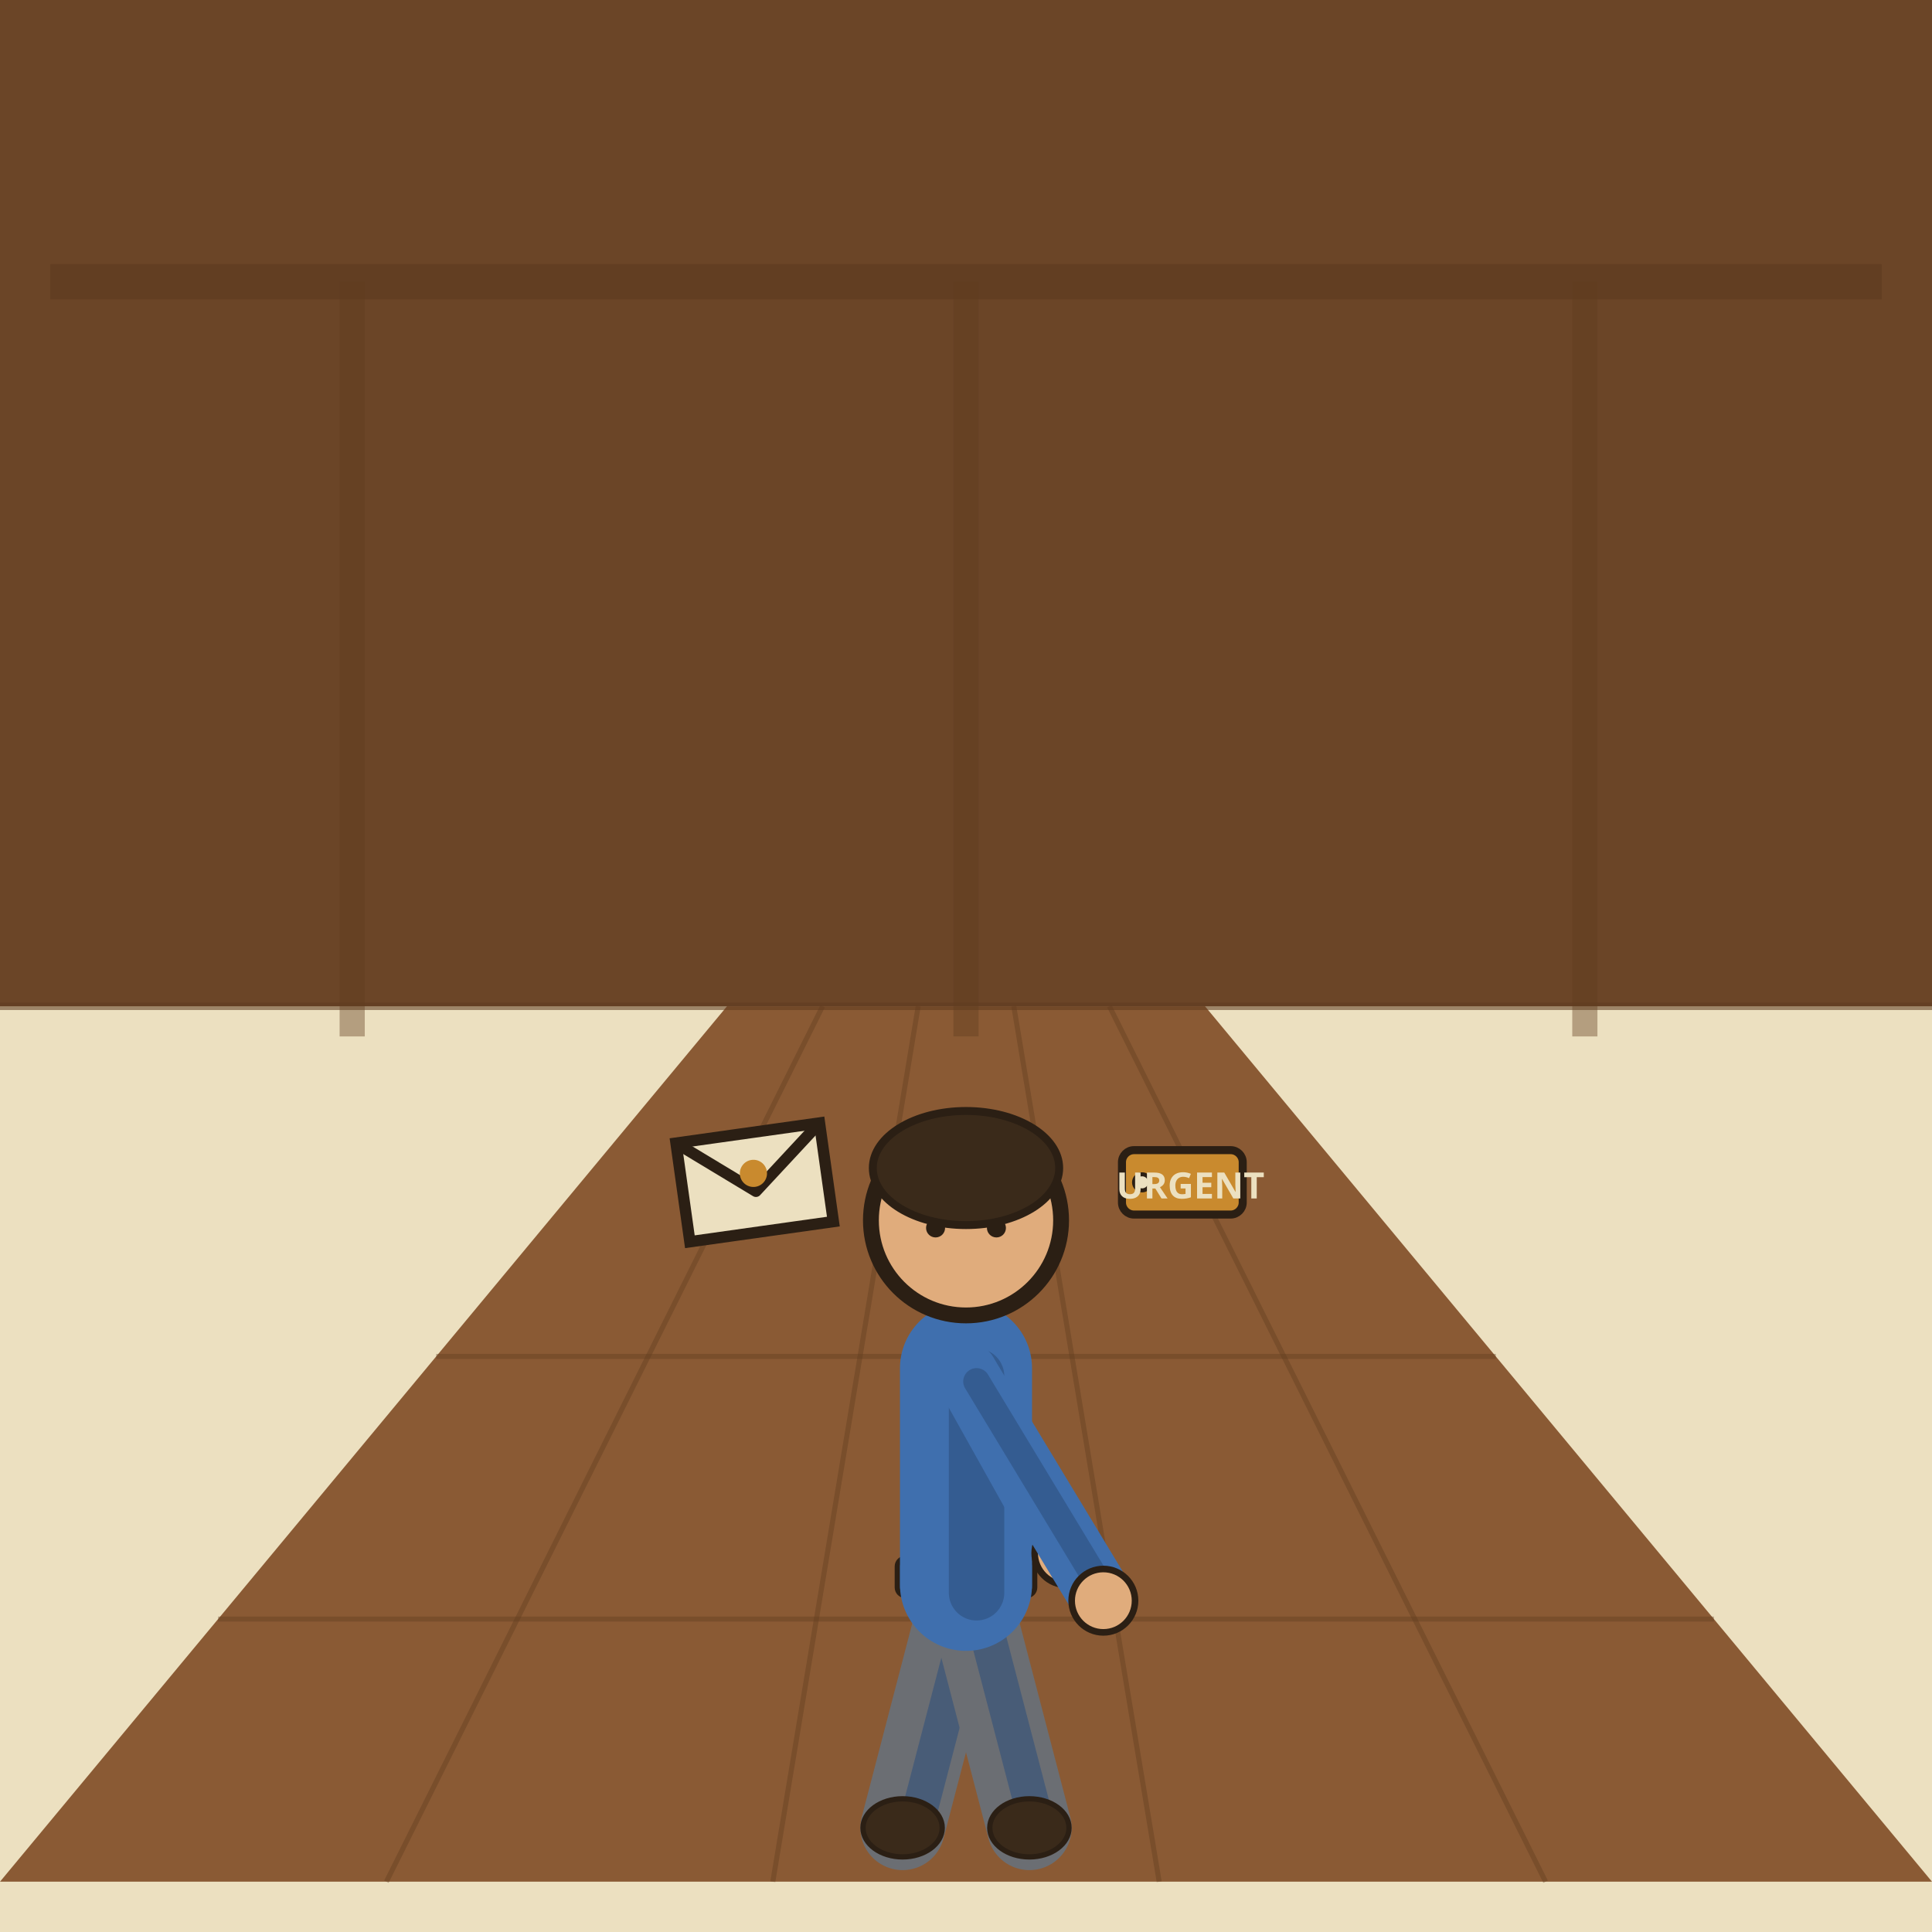
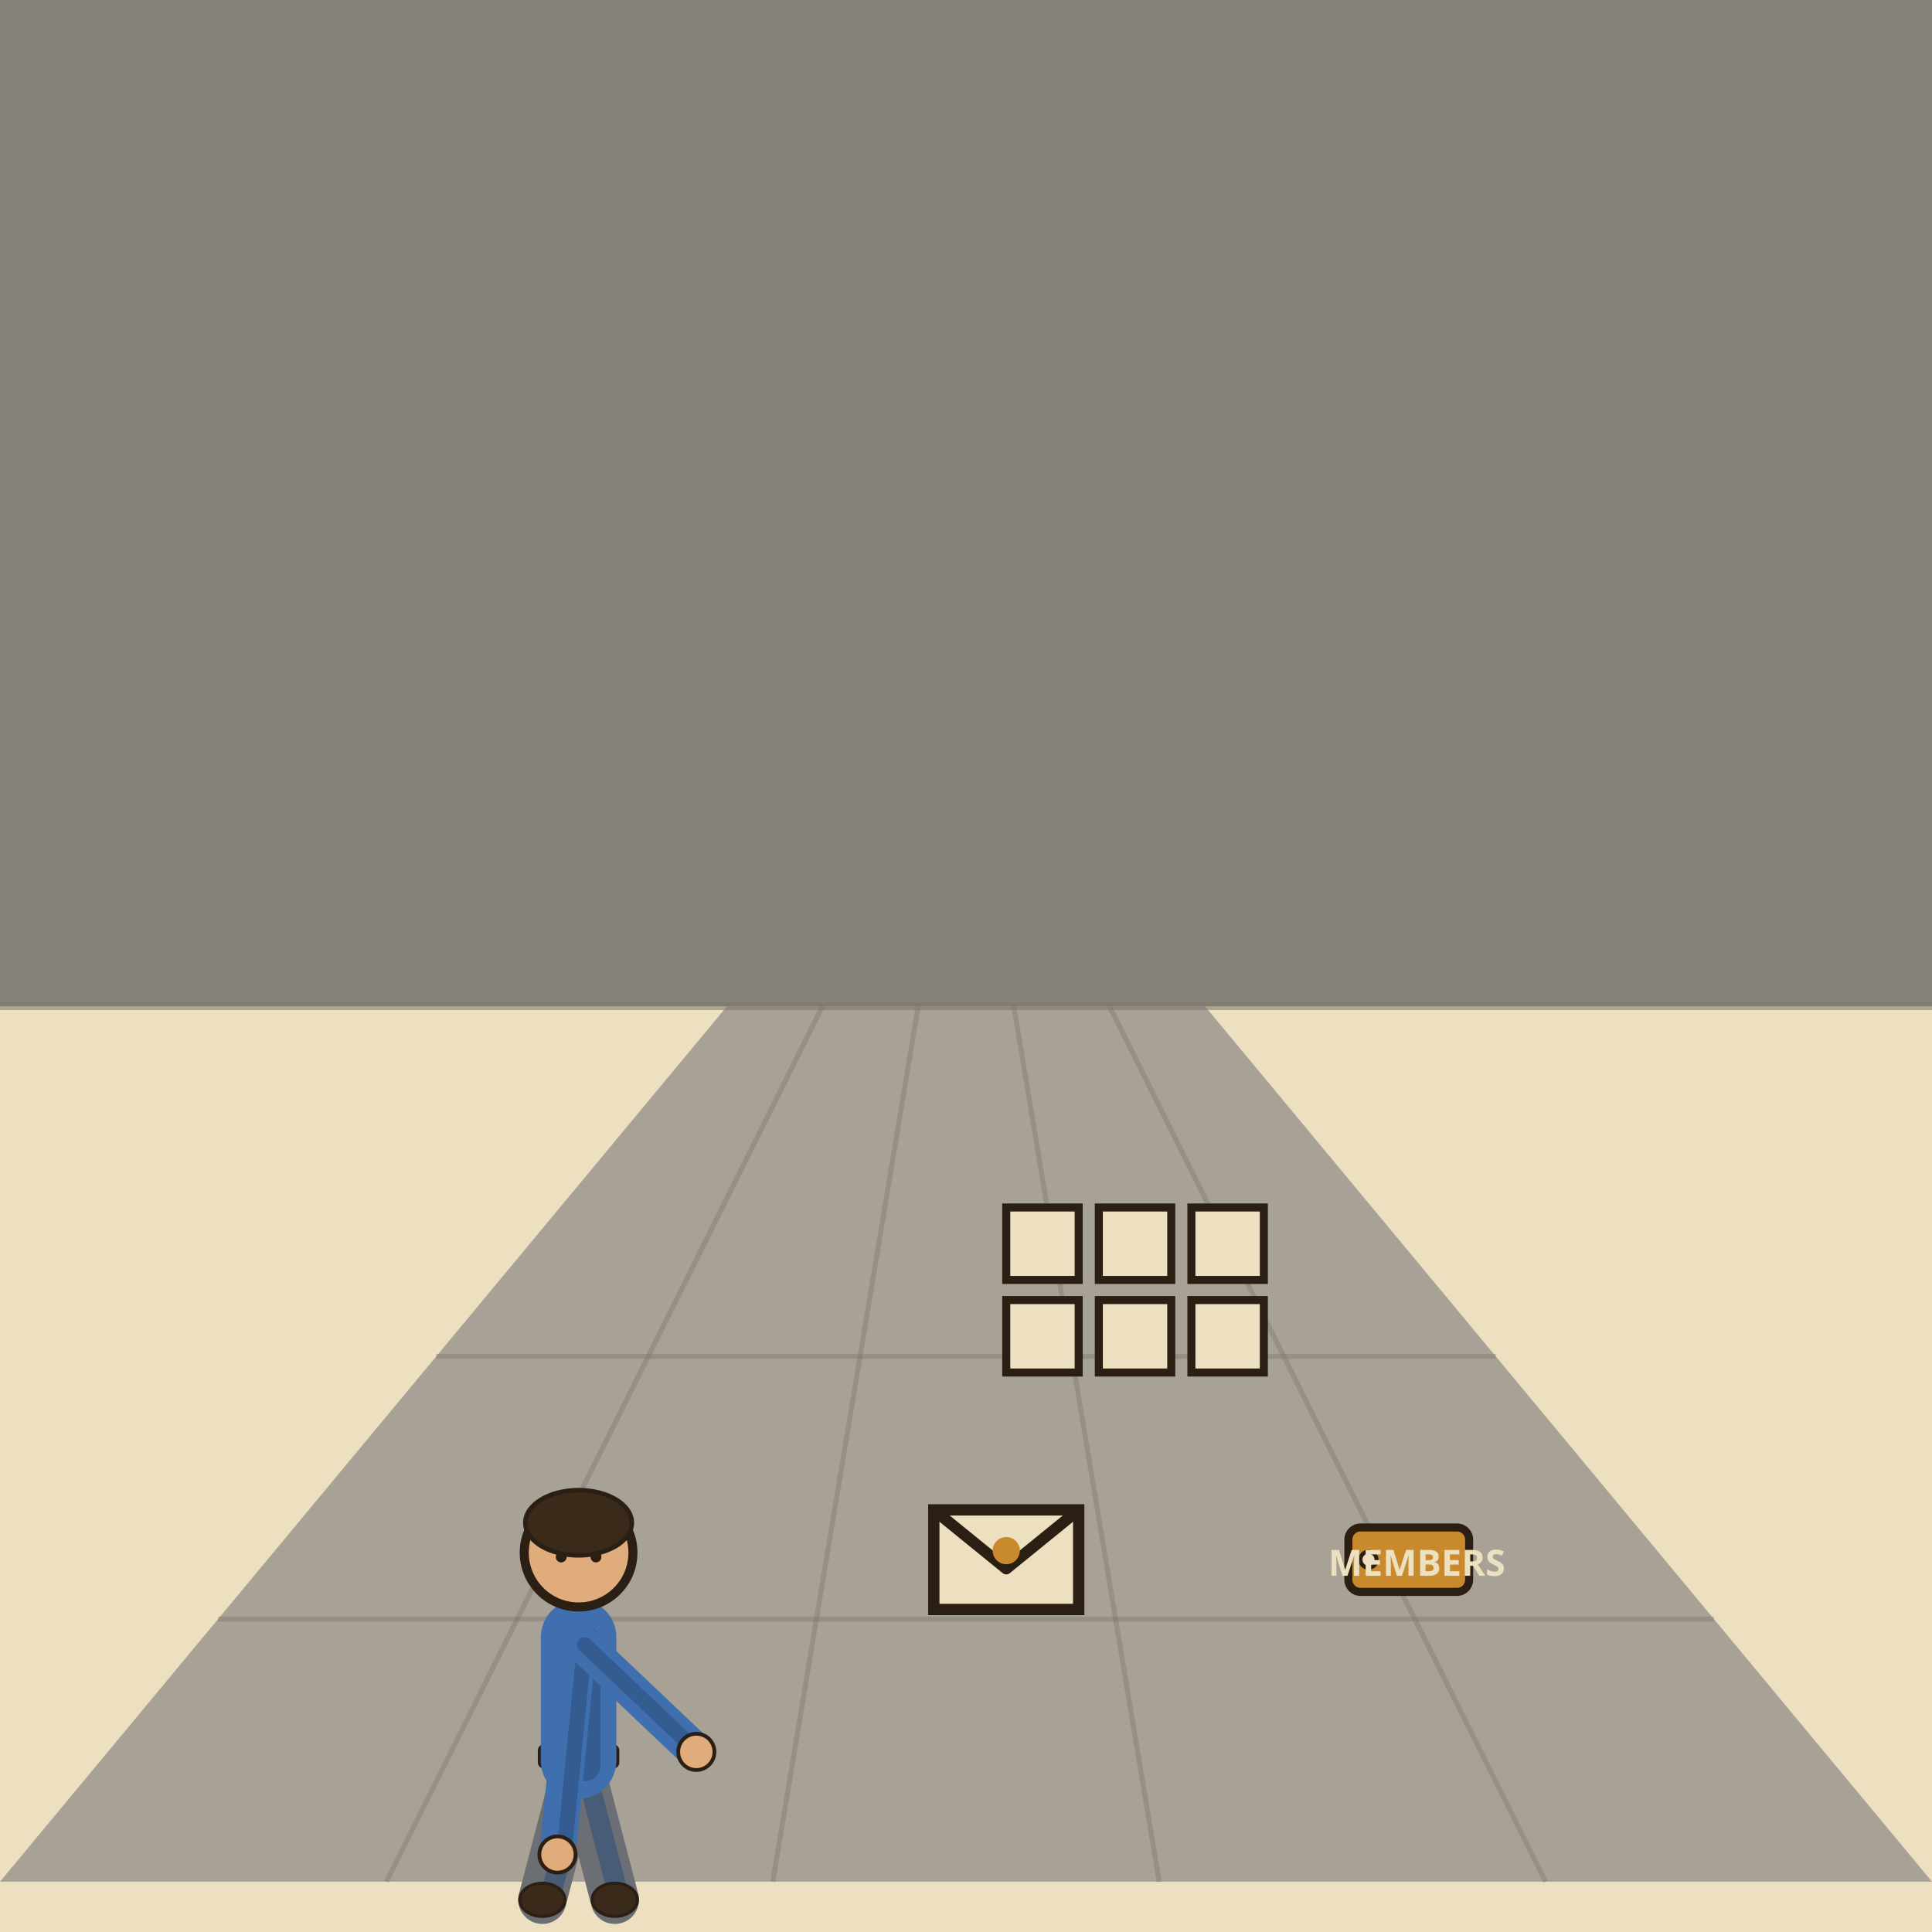
<svg xmlns="http://www.w3.org/2000/svg" viewBox="0 0 768 768">
  <rect x="0" y="0" width="768" height="768" fill="#ece0c0" />
-   <rect x="0" y="0" width="768" height="400" fill="#6b4527" />
-   <polygon points="289,400 479,400 768,748 0,748" fill="#8a5a34" />
-   <line x1="327.0" y1="400" x2="153.6" y2="748" stroke="#5e3b1f" stroke-width="2" opacity="0.4" />
-   <line x1="365.0" y1="400" x2="307.2" y2="748" stroke="#5e3b1f" stroke-width="2" opacity="0.4" />
-   <line x1="403.0" y1="400" x2="460.8" y2="748" stroke="#5e3b1f" stroke-width="2" opacity="0.4" />
-   <line x1="441.0" y1="400" x2="614.4" y2="748" stroke="#5e3b1f" stroke-width="2" opacity="0.4" />
-   <line x1="173.4" y1="539.2" x2="594.6" y2="539.2" stroke="#5e3b1f" stroke-width="2" opacity="0.4" />
-   <line x1="86.7" y1="643.6" x2="681.3" y2="643.6" stroke="#5e3b1f" stroke-width="2" opacity="0.4" />
-   <line x1="0" y1="400" x2="768" y2="400" stroke="#5e3b1f" stroke-width="3" opacity="0.55" />
-   <line x1="20" y1="112" x2="748" y2="112" stroke="#5e3b1f" stroke-width="14" opacity="0.7" />
-   <line x1="140" y1="112" x2="140" y2="412.0" stroke="#5e3b1f" stroke-width="10" opacity="0.4" />
-   <line x1="384" y1="112" x2="384" y2="412.0" stroke="#5e3b1f" stroke-width="10" opacity="0.4" />
-   <line x1="630" y1="112" x2="630" y2="412.0" stroke="#5e3b1f" stroke-width="10" opacity="0.4" />
-   <g transform="translate(384,630) scale(1.05,1.05) rotate(0)">
+   <rect x="0" y="0" width="768" height="400" fill="#87837a" />
+   <polygon points="289,400 479,400 768,748 0,748" fill="#a8a196" />
+   <line x1="327.0" y1="400" x2="153.6" y2="748" stroke="#7a7468" stroke-width="2" opacity="0.4" />
+   <line x1="365.0" y1="400" x2="307.2" y2="748" stroke="#7a7468" stroke-width="2" opacity="0.4" />
+   <line x1="403.0" y1="400" x2="460.8" y2="748" stroke="#7a7468" stroke-width="2" opacity="0.4" />
+   <line x1="441.0" y1="400" x2="614.4" y2="748" stroke="#7a7468" stroke-width="2" opacity="0.4" />
+   <line x1="173.4" y1="539.2" x2="594.6" y2="539.2" stroke="#7a7468" stroke-width="2" opacity="0.4" />
+   <line x1="86.7" y1="643.6" x2="681.3" y2="643.6" stroke="#7a7468" stroke-width="2" opacity="0.4" />
+   <line x1="0" y1="400" x2="768" y2="400" stroke="#7a7468" stroke-width="3" opacity="0.55" />
+   <path d="M 65.0,280 L 65.0,60 Q 65.0,-50.0 110,-50.0 Q 155.0,-50.0 155.0,60 L 155.0,280" fill="none" stroke="#87837a" stroke-width="10" opacity="0.7" />
+   <path d="M 613.0,280 L 613.0,60 Q 613.0,-50.0 658,-50.0 Q 703.0,-50.0 703.0,60 L 703.0,280" fill="none" stroke="#87837a" stroke-width="10" opacity="0.7" />
+   <g transform="translate(400,480) scale(0.8)">
+     <rect x="0" y="0" width="36" height="36" fill="#ece0c0" stroke="#2b1f14" stroke-width="4" />
+     <rect x="46" y="0" width="36" height="36" fill="#ece0c0" stroke="#2b1f14" stroke-width="4" />
+     <rect x="92" y="0" width="36" height="36" fill="#ece0c0" stroke="#2b1f14" stroke-width="4" />
+     <rect x="0" y="46" width="36" height="36" fill="#ece0c0" stroke="#2b1f14" stroke-width="4" />
+     <rect x="46" y="46" width="36" height="36" fill="#ece0c0" stroke="#2b1f14" stroke-width="4" />
+     <rect x="92" y="46" width="36" height="36" fill="#ece0c0" stroke="#2b1f14" stroke-width="4" />
+   </g>
+   <g transform="translate(400,620) rotate(0) scale(0.9)">
+     <rect x="-32" y="-22" width="64" height="44" fill="#ece0c0" stroke="#2b1f14" stroke-width="5" />
+     <path d="M -32,-22 L 0,4 L 32,-22" fill="none" stroke="#2b1f14" stroke-width="5" stroke-linejoin="round" />
+     <circle cx="0" cy="-4" r="6" fill="#c98a2e" />
+   </g>
+   <g transform="translate(230,700) scale(0.6,0.6) rotate(0)">
    <line x1="0" y1="0" x2="-24" y2="92" stroke="#6b6e73" stroke-width="32" stroke-linecap="round" />
    <line x1="4" y1="3" x2="-20" y2="95" stroke="#2b4d7a" stroke-width="13.4" stroke-linecap="round" opacity="0.55" />
    <ellipse cx="-24" cy="92" rx="15" ry="11" fill="#3a2a1a" stroke="#2b1f14" stroke-width="2" />
    <line x1="0" y1="0" x2="24" y2="92" stroke="#6b6e73" stroke-width="32" stroke-linecap="round" />
    <line x1="4" y1="3" x2="28" y2="95" stroke="#2b4d7a" stroke-width="13.4" stroke-linecap="round" opacity="0.55" />
    <ellipse cx="24" cy="92" rx="15" ry="11" fill="#3a2a1a" stroke="#2b1f14" stroke-width="2" />
    <rect x="-26" y="-10" width="52" height="14" rx="3" fill="#2b4d7a" stroke="#2b1f14" stroke-width="2" />
    <line x1="0" y1="-82.0" x2="0" y2="0" stroke="#3f6fae" stroke-width="50" stroke-linecap="round" />
    <line x1="4" y1="-79.0" x2="4" y2="3" stroke="#2b4d7a" stroke-width="21.0" stroke-linecap="round" opacity="0.55" />
-     <line x1="0" y1="-80" x2="38" y2="-12" stroke="#3f6fae" stroke-width="24" stroke-linecap="round" />
-     <line x1="4" y1="-77" x2="42" y2="-9" stroke="#2b4d7a" stroke-width="10.1" stroke-linecap="round" opacity="0.55" />
-     <circle cx="38" cy="-12" r="12" fill="#e0ac7c" stroke="#2b1f14" stroke-width="2.5" />
-     <line x1="0" y1="-80" x2="52" y2="6" stroke="#3f6fae" stroke-width="24" stroke-linecap="round" />
-     <line x1="4" y1="-77" x2="56" y2="9" stroke="#2b4d7a" stroke-width="10.1" stroke-linecap="round" opacity="0.55" />
-     <circle cx="52" cy="6" r="12" fill="#e0ac7c" stroke="#2b1f14" stroke-width="2.5" />
+     <line x1="0" y1="-80" x2="-14" y2="62" stroke="#3f6fae" stroke-width="24" stroke-linecap="round" />
+     <line x1="4" y1="-77" x2="-10" y2="65" stroke="#2b4d7a" stroke-width="10.1" stroke-linecap="round" opacity="0.55" />
+     <circle cx="-14" cy="62" r="12" fill="#e0ac7c" stroke="#2b1f14" stroke-width="2.5" />
+     <line x1="0" y1="-80" x2="78" y2="-6" stroke="#3f6fae" stroke-width="24" stroke-linecap="round" />
+     <line x1="4" y1="-77" x2="82" y2="-3" stroke="#2b4d7a" stroke-width="10.1" stroke-linecap="round" opacity="0.55" />
+     <circle cx="78" cy="-6" r="12" fill="#e0ac7c" stroke="#2b1f14" stroke-width="2.5" />
    <circle cx="0" cy="-138" r="36" fill="#e0ac7c" stroke="#2b1f14" stroke-width="6" />
    <ellipse cx="0" cy="-157.8" rx="35.28" ry="21.6" fill="#3a2a1a" stroke="#2b1f14" stroke-width="3" />
    <circle cx="-11.52" cy="-135.12" r="3.6" fill="#2b1f14" />
    <circle cx="11.52" cy="-135.12" r="3.6" fill="#2b1f14" />
  </g>
-   <g transform="translate(300,470) rotate(-8) scale(0.9)">
-     <rect x="-32" y="-22" width="64" height="44" fill="#ece0c0" stroke="#2b1f14" stroke-width="5" />
-     <path d="M -32,-22 L 0,4 L 32,-22" fill="none" stroke="#2b1f14" stroke-width="5" stroke-linejoin="round" />
-     <circle cx="0" cy="-4" r="6" fill="#c98a2e" />
-   </g>
-   <g transform="translate(470,470) scale(0.8) rotate(0)">
+   <g transform="translate(560,620) scale(0.8) rotate(0)">
    <rect x="-30" y="-16" width="60" height="32" rx="6" fill="#c98a2e" stroke="#2b1f14" stroke-width="4" />
    <circle cx="-20" cy="0" r="4" fill="#ece0c0" stroke="#2b1f14" stroke-width="2" />
-     <text x="4" y="8" text-anchor="middle" font-family="'Trebuchet MS', 'Arial Black', sans-serif" font-size="18" font-weight="bold" fill="#ece0c0" transform="rotate(0 4 8)">URGENT</text>
+     <text x="4" y="8" text-anchor="middle" font-family="'Trebuchet MS', 'Arial Black', sans-serif" font-size="18" font-weight="bold" fill="#ece0c0" transform="rotate(0 4 8)">MEMBERS</text>
  </g>
</svg>
